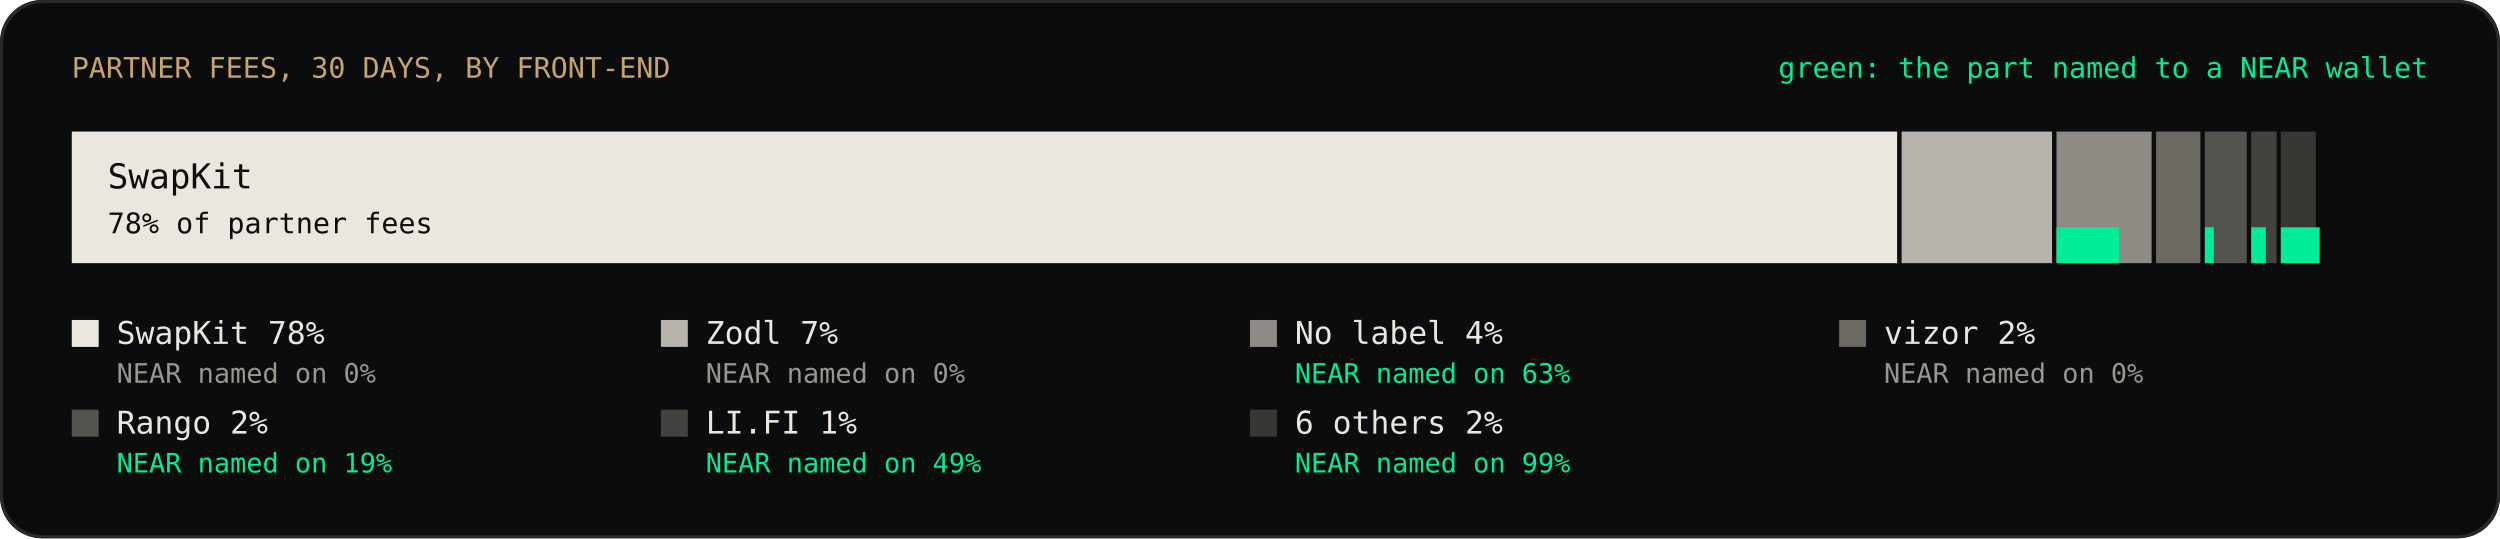
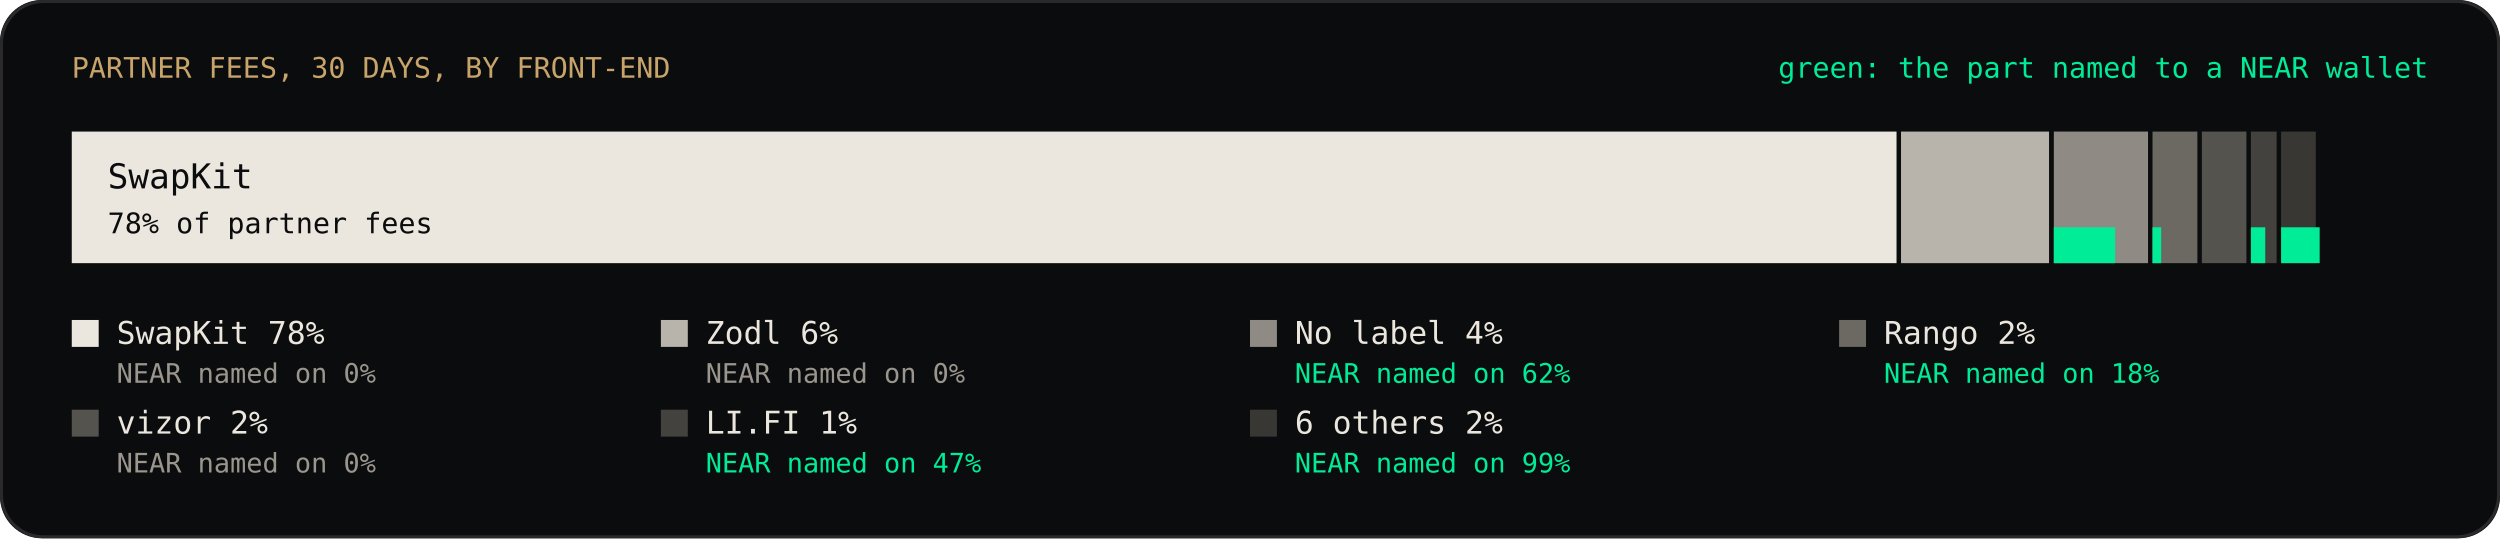
<svg xmlns="http://www.w3.org/2000/svg" viewBox="0 0 836 180" width="836" height="180" font-family="'JetBrains Mono', ui-monospace, SFMono-Regular, Menlo, Consolas, monospace" font-size="9">
  <rect width="836" height="180" rx="14" fill="#0b0c0e" />
  <rect x="0.5" y="0.5" width="835" height="179" rx="14" fill="none" stroke="#2a2a2c" />
  <text x="24.0" y="26.0" fill="#c8a46a" font-size="9.5" font-weight="500" text-anchor="start">PARTNER FEES, 30 DAYS, BY FRONT-END</text>
  <text x="812.0" y="26.0" fill="#00ec97" font-size="9.5" font-weight="400" text-anchor="end">green: the part named to a NEAR wallet</text>
-   <rect x="24.0" y="44.0" width="610.4" height="44.0" fill="#ece7de" />
+   <rect x="24.0" y="44.0" width="610.2" height="44.0" fill="#ece7de" />
  <text x="36.0" y="63.0" fill="#0b0c0e" font-size="11.5" font-weight="500" text-anchor="start">SwapKit</text>
  <text x="36.0" y="78.0" fill="#0b0c0e" font-size="9.5" font-weight="400" text-anchor="start">78% of partner fees</text>
-   <rect x="635.9" y="44.0" width="50.3" height="44.0" fill="#b9b4ab" />
-   <rect x="687.7" y="44.0" width="31.8" height="44.0" fill="#8f8b84" />
-   <rect x="687.7" y="76.0" width="20.9" height="12" fill="#00ec97" />
-   <rect x="721.0" y="44.0" width="14.8" height="44.0" fill="#6c6963" />
-   <rect x="737.3" y="44.0" width="14.0" height="44.0" fill="#55534e" />
-   <rect x="737.3" y="76.0" width="3.0" height="12" fill="#00ec97" />
-   <rect x="752.8" y="44.0" width="8.5" height="44.0" fill="#44423e" />
-   <rect x="752.8" y="76.0" width="4.9" height="12" fill="#00ec97" />
-   <rect x="762.7" y="44.0" width="11.7" height="44.0" fill="#383734" />
-   <rect x="762.7" y="76.0" width="13.0" height="12" fill="#00ec97" />
+   <rect x="635.7" y="44.0" width="49.5" height="44.0" fill="#b9b4ab" />
+   <rect x="686.8" y="44.0" width="31.5" height="44.0" fill="#8f8b84" />
+   <rect x="686.8" y="76.0" width="20.5" height="12" fill="#00ec97" />
+   <rect x="719.8" y="44.0" width="15.0" height="44.0" fill="#6c6963" />
+   <rect x="719.8" y="76.0" width="2.9" height="12" fill="#00ec97" />
+   <rect x="736.3" y="44.0" width="14.9" height="44.0" fill="#55534e" />
+   <rect x="752.7" y="44.0" width="8.6" height="44.0" fill="#44423e" />
+   <rect x="752.7" y="76.0" width="4.8" height="12" fill="#00ec97" />
+   <rect x="762.8" y="44.0" width="11.6" height="44.0" fill="#383734" />
+   <rect x="762.8" y="76.0" width="12.9" height="12" fill="#00ec97" />
  <rect x="24.0" y="107.0" width="9" height="9" fill="#ece7de" />
  <text x="39.0" y="115.0" fill="#ece7de" font-size="10.5" font-weight="400" text-anchor="start">SwapKit  78%</text>
  <text x="39.0" y="128.0" fill="#9a968e" font-size="9" font-weight="400" text-anchor="start">NEAR named on 0%</text>
  <rect x="221.0" y="107.0" width="9" height="9" fill="#b9b4ab" />
-   <text x="236.0" y="115.0" fill="#ece7de" font-size="10.5" font-weight="400" text-anchor="start">Zodl  7%</text>
+   <text x="236.0" y="115.0" fill="#ece7de" font-size="10.5" font-weight="400" text-anchor="start">Zodl  6%</text>
  <text x="236.0" y="128.0" fill="#9a968e" font-size="9" font-weight="400" text-anchor="start">NEAR named on 0%</text>
  <rect x="418.0" y="107.0" width="9" height="9" fill="#8f8b84" />
  <text x="433.0" y="115.0" fill="#ece7de" font-size="10.5" font-weight="400" text-anchor="start">No label  4%</text>
-   <text x="433.0" y="128.0" fill="#00ec97" font-size="9" font-weight="400" text-anchor="start">NEAR named on 63%</text>
+   <text x="433.0" y="128.0" fill="#00ec97" font-size="9" font-weight="400" text-anchor="start">NEAR named on 62%</text>
  <rect x="615.0" y="107.0" width="9" height="9" fill="#6c6963" />
-   <text x="630.0" y="115.0" fill="#ece7de" font-size="10.5" font-weight="400" text-anchor="start">vizor  2%</text>
-   <text x="630.0" y="128.0" fill="#9a968e" font-size="9" font-weight="400" text-anchor="start">NEAR named on 0%</text>
+   <text x="630.0" y="115.0" fill="#ece7de" font-size="10.5" font-weight="400" text-anchor="start">Rango  2%</text>
+   <text x="630.0" y="128.0" fill="#00ec97" font-size="9" font-weight="400" text-anchor="start">NEAR named on 18%</text>
  <rect x="24.0" y="137.0" width="9" height="9" fill="#55534e" />
-   <text x="39.0" y="145.0" fill="#ece7de" font-size="10.5" font-weight="400" text-anchor="start">Rango  2%</text>
-   <text x="39.0" y="158.0" fill="#00ec97" font-size="9" font-weight="400" text-anchor="start">NEAR named on 19%</text>
+   <text x="39.0" y="145.0" fill="#ece7de" font-size="10.5" font-weight="400" text-anchor="start">vizor  2%</text>
+   <text x="39.0" y="158.0" fill="#9a968e" font-size="9" font-weight="400" text-anchor="start">NEAR named on 0%</text>
  <rect x="221.0" y="137.0" width="9" height="9" fill="#44423e" />
  <text x="236.0" y="145.0" fill="#ece7de" font-size="10.5" font-weight="400" text-anchor="start">LI.FI  1%</text>
-   <text x="236.0" y="158.0" fill="#00ec97" font-size="9" font-weight="400" text-anchor="start">NEAR named on 49%</text>
+   <text x="236.0" y="158.0" fill="#00ec97" font-size="9" font-weight="400" text-anchor="start">NEAR named on 47%</text>
  <rect x="418.0" y="137.0" width="9" height="9" fill="#383734" />
  <text x="433.0" y="145.0" fill="#ece7de" font-size="10.5" font-weight="400" text-anchor="start">6 others  2%</text>
  <text x="433.0" y="158.0" fill="#00ec97" font-size="9" font-weight="400" text-anchor="start">NEAR named on 99%</text>
</svg>
